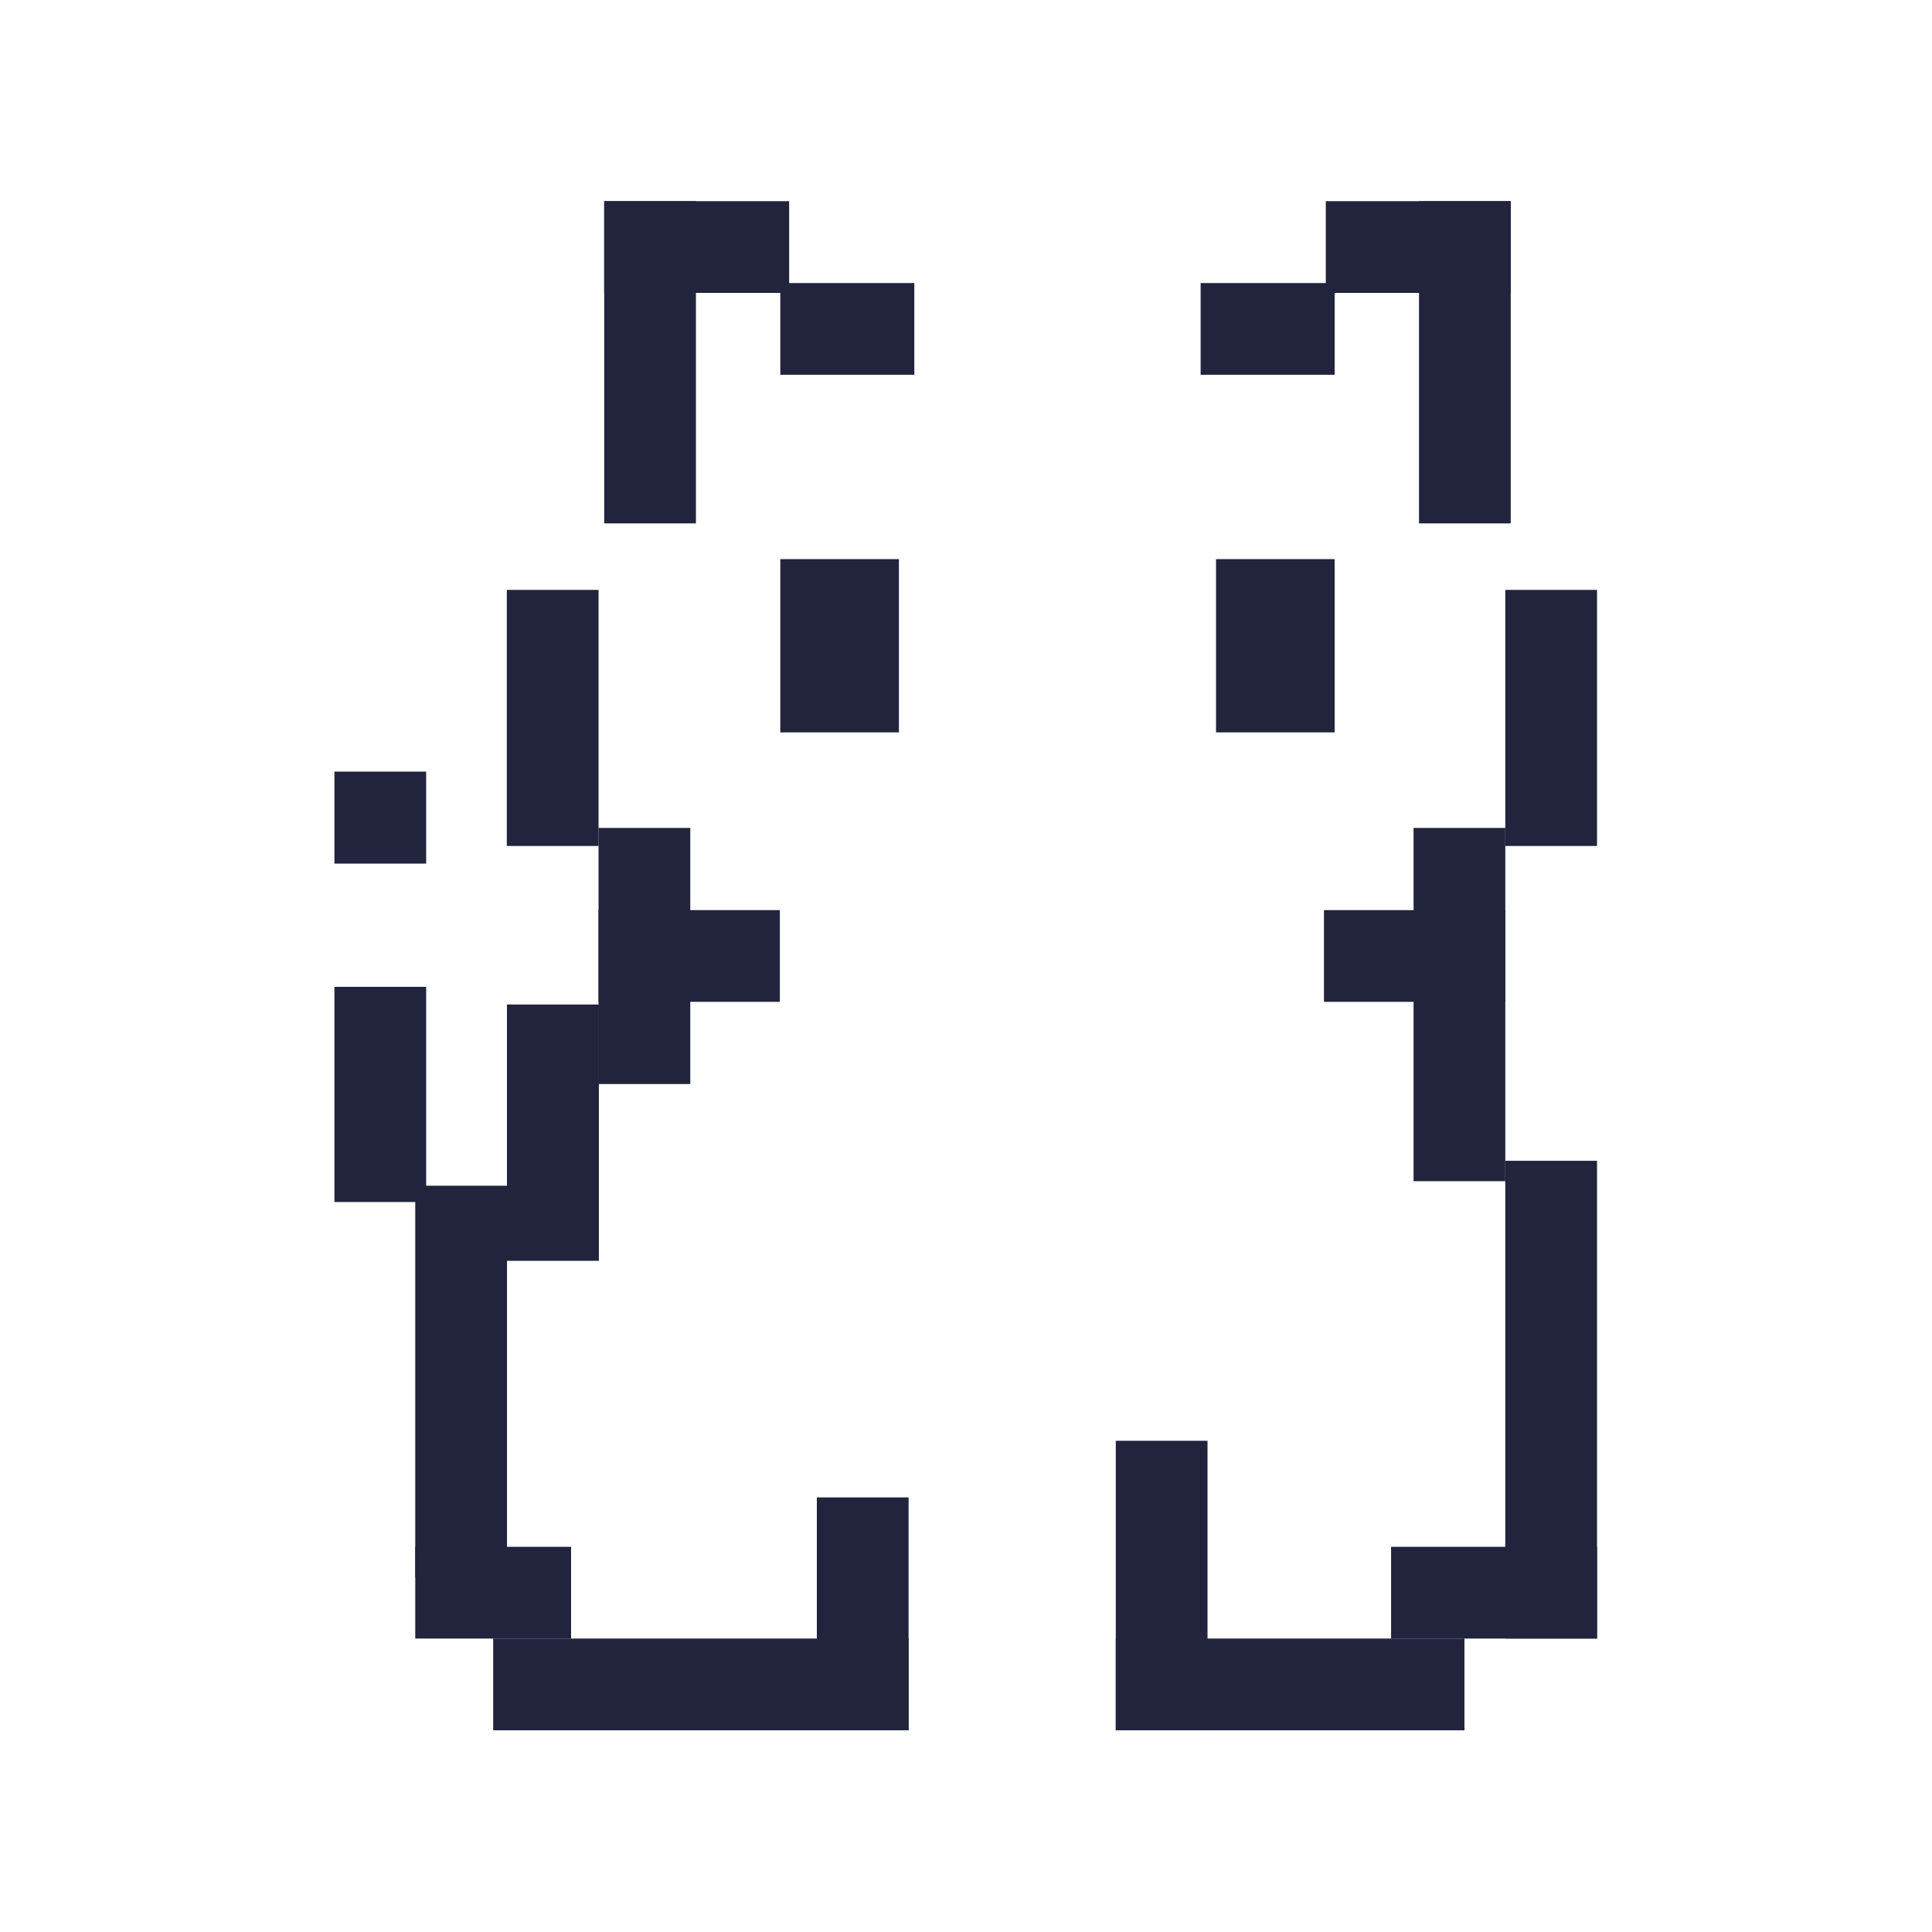
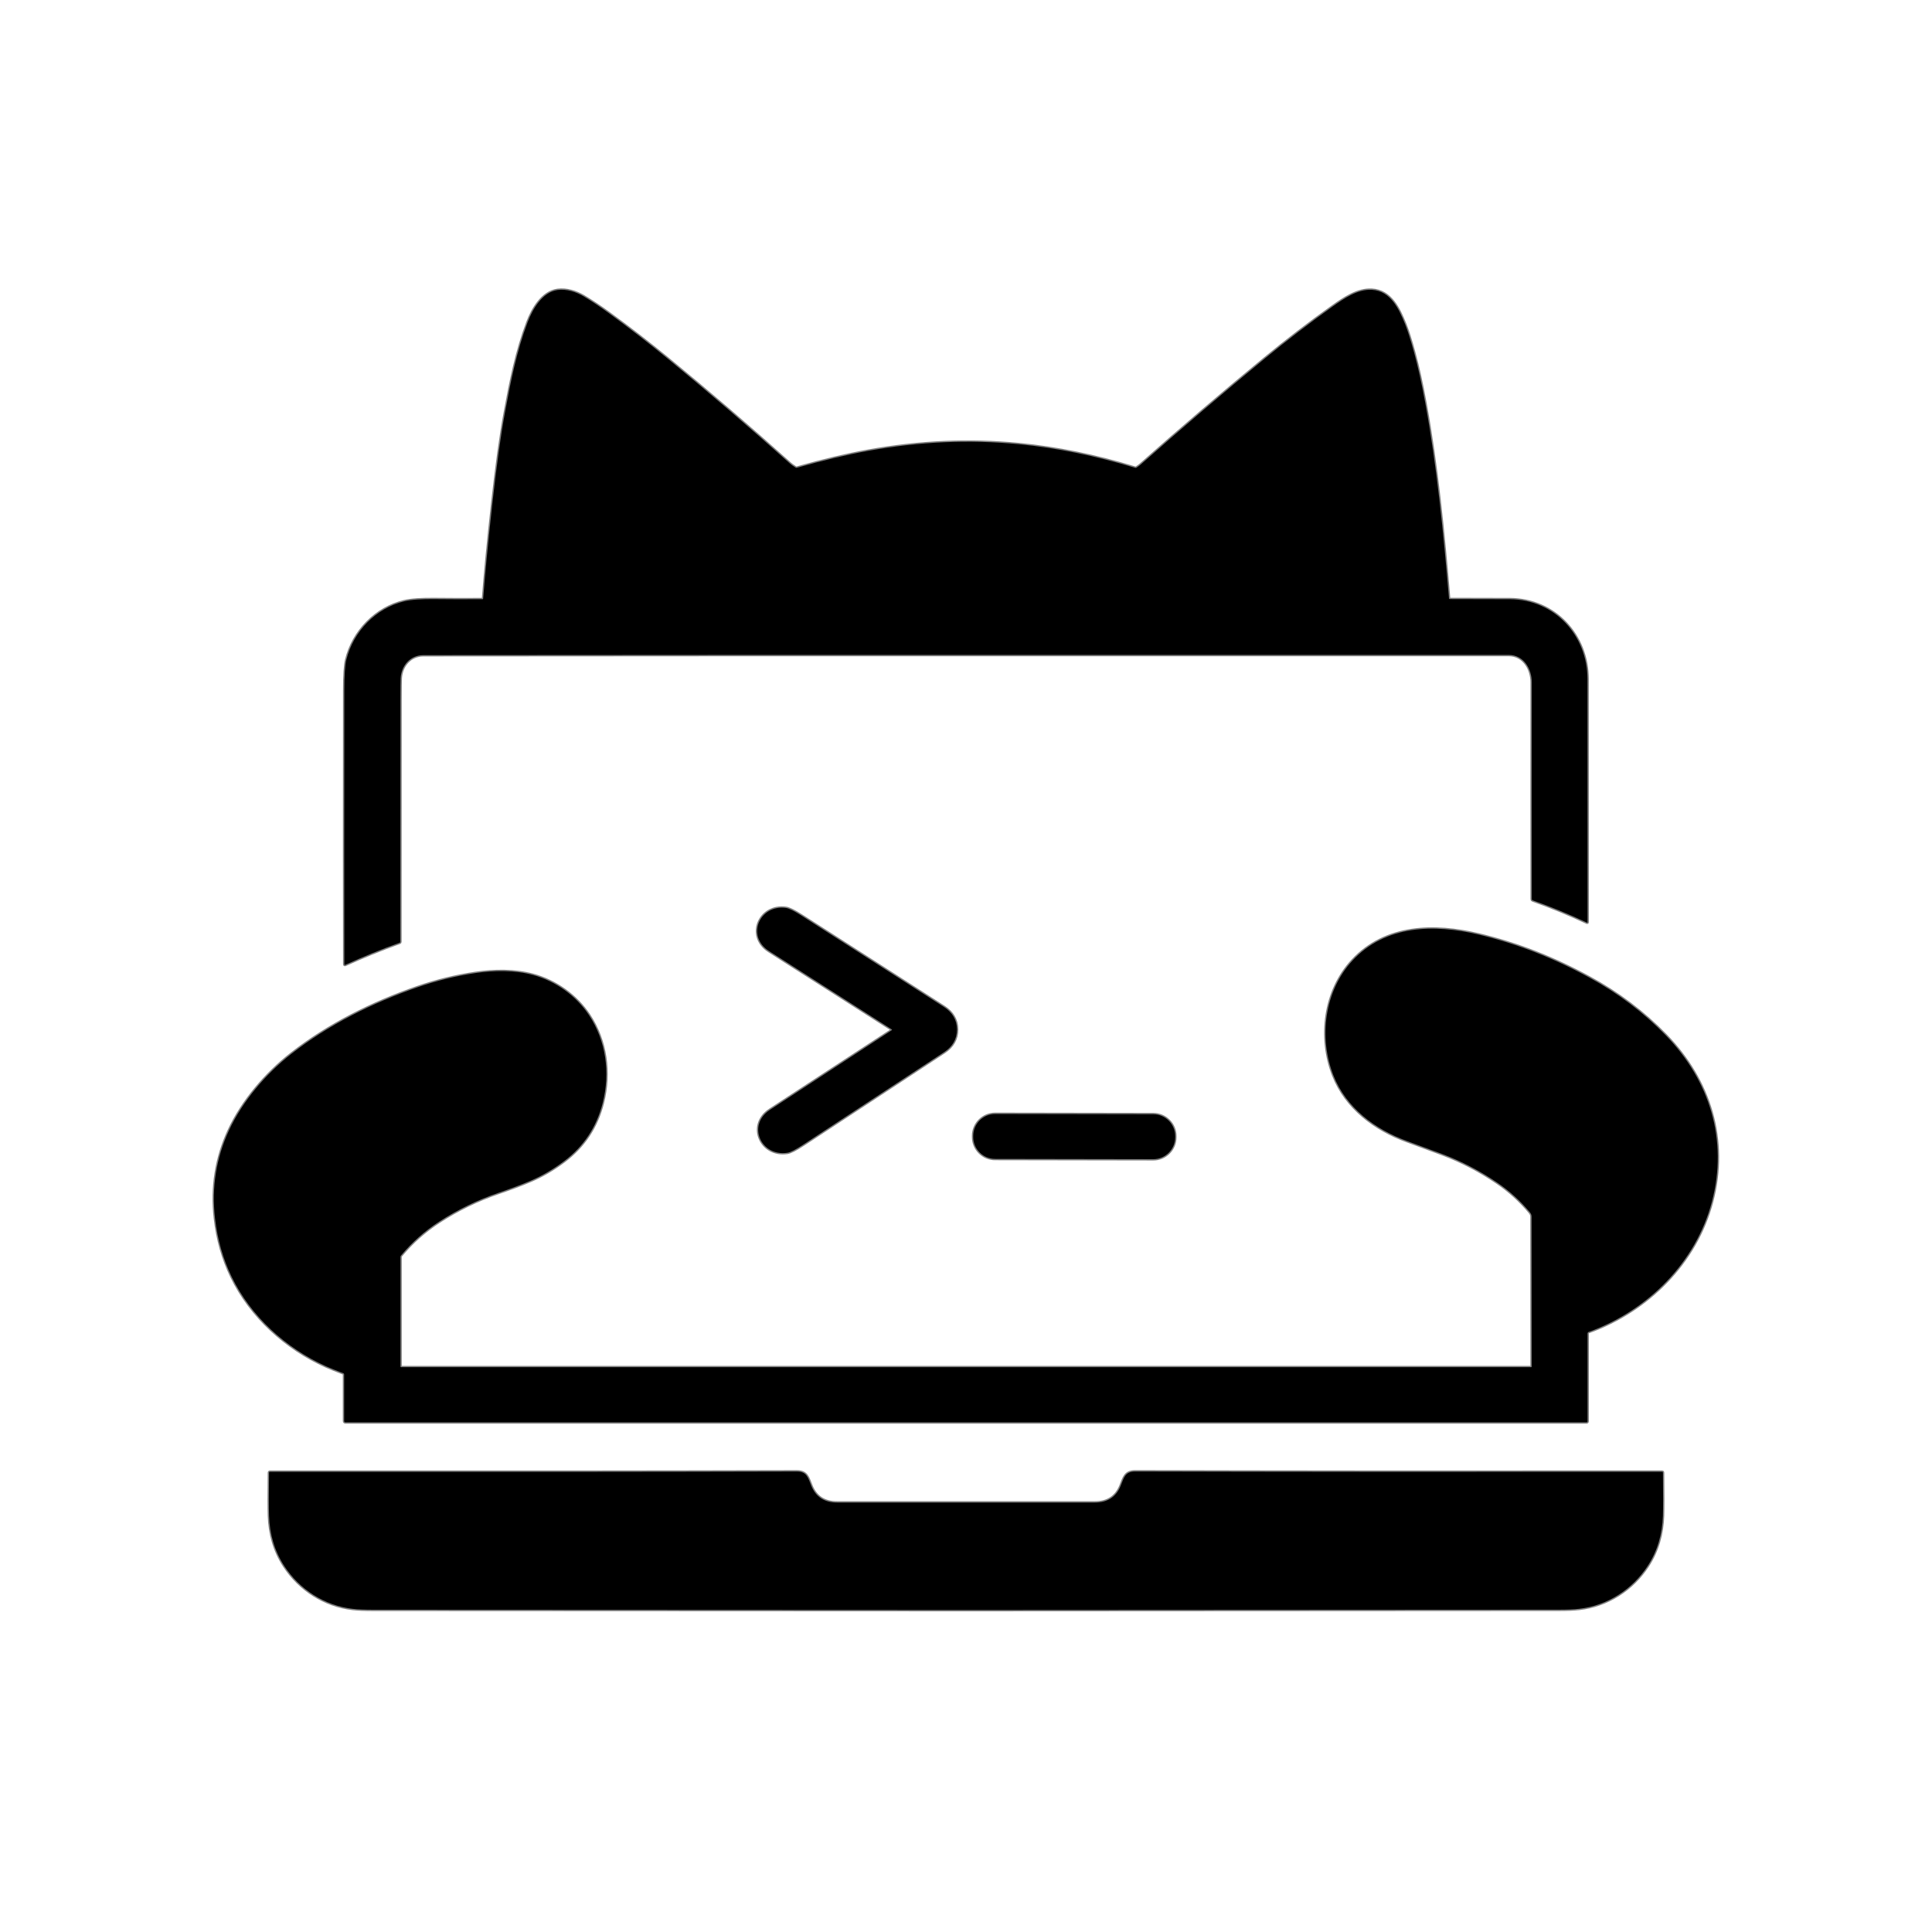
- <svg xmlns="http://www.w3.org/2000/svg" width="100%" height="100%" viewBox="0 0 3308 3308" version="1.1" xml:space="preserve" style="fill-rule:evenodd;clip-rule:evenodd;stroke-linejoin:round;stroke-miterlimit:2;">
-   <g transform="matrix(1.33333,0,0,1.33333,0,0)">
-     <g>
-       <g transform="matrix(1,0,0,1,-38.1928,6.09072)">
-         <rect x="814.088" y="252.255" width="117.8" height="413.779" style="fill:rgb(33,36,60);" />
-       </g>
-       <g transform="matrix(1,0,0,0.794767,-163.266,557.034)">
-         <rect x="814.088" y="252.255" width="117.8" height="413.779" style="fill:rgb(33,36,60);" />
-       </g>
-       <g transform="matrix(1,0,0,0.794767,-45.4651,862.726)">
-         <rect x="814.088" y="252.255" width="117.8" height="413.779" style="fill:rgb(33,36,60);" />
-       </g>
-       <g transform="matrix(1,0,0,0.794767,-163.026,1089.55)">
-         <rect x="814.088" y="252.255" width="117.8" height="413.779" style="fill:rgb(33,36,60);" />
-       </g>
-       <g transform="matrix(1,0,0,0.794767,-163.026,1089.55)">
-         <rect x="814.088" y="252.255" width="117.8" height="413.779" style="fill:rgb(33,36,60);" />
-       </g>
-       <g transform="matrix(1,0,0,1.21491,-280.826,1216.19)">
-         <rect x="814.088" y="252.255" width="117.8" height="413.779" style="fill:rgb(33,36,60);" />
-       </g>
-       <g transform="matrix(1,0,0,0.722703,234.874,1740.62)">
-         <rect x="814.088" y="252.255" width="117.8" height="413.779" style="fill:rgb(33,36,60);" />
-       </g>
-       <g transform="matrix(1,0,0,0.898453,618.761,1623.57)">
-         <rect x="814.088" y="252.255" width="117.8" height="413.779" style="fill:rgb(33,36,60);" />
-       </g>
-       <g transform="matrix(1,0,0,0.66786,-384.626,1098.77)">
-         <rect x="814.088" y="252.255" width="117.8" height="413.779" style="fill:rgb(33,36,60);" />
-       </g>
-       <g transform="matrix(1,0,0,0.285476,-384.626,918.878)">
-         <rect x="814.088" y="252.255" width="117.8" height="413.779" style="fill:rgb(33,36,60);" />
-       </g>
-       <g transform="matrix(6.12323e-17,1,-0.562762,3.44593e-17,1143.44,354.651)">
-         <rect x="814.088" y="252.255" width="117.8" height="413.779" style="fill:rgb(33,36,60);" />
-       </g>
-       <g transform="matrix(-1,0,0,0.794767,2864.94,557.034)">
-         <rect x="814.088" y="252.255" width="117.8" height="413.779" style="fill:rgb(33,36,60);" />
-       </g>
-       <g transform="matrix(-1,0,0,1.09634,2747.14,786.653)">
-         <rect x="814.088" y="252.255" width="117.8" height="413.779" style="fill:rgb(33,36,60);" />
-       </g>
-       <g transform="matrix(-1,0,0,1.48275,2864.94,1116.61)">
-         <rect x="814.088" y="252.255" width="117.8" height="413.779" style="fill:rgb(33,36,60);" />
-       </g>
-       <g transform="matrix(-6.12323e-17,1,0.562762,3.44593e-17,1558.23,354.651)">
-         <rect x="814.088" y="252.255" width="117.8" height="413.779" style="fill:rgb(33,36,60);" />
-       </g>
-       <g transform="matrix(-3.10896e-17,1,0.639158,5.61003e-17,1625.15,1172.28)">
-         <rect x="814.088" y="252.255" width="117.8" height="413.779" style="fill:rgb(33,36,60);" />
-       </g>
-       <g transform="matrix(-9.24644e-17,1,0.483606,1.20361e-17,411.269,1172.28)">
-         <rect x="814.088" y="252.255" width="117.8" height="413.779" style="fill:rgb(33,36,60);" />
-       </g>
-       <g transform="matrix(2.25396e-16,1,1.28921,2.40245e-16,308.105,1290.08)">
-         <rect x="814.088" y="252.255" width="117.8" height="413.779" style="fill:rgb(33,36,60);" />
-       </g>
-       <g transform="matrix(2.15022e-16,1,1.08212,2.73548e-16,1159.88,1290.08)">
-         <rect x="814.088" y="252.255" width="117.8" height="413.779" style="fill:rgb(33,36,60);" />
-       </g>
-       <g transform="matrix(6.12323e-17,1,-0.573974,3.51458e-17,1158.18,-555.742)">
-         <rect x="814.088" y="252.255" width="117.8" height="413.779" style="fill:rgb(33,36,60);" />
-       </g>
-       <g transform="matrix(6.12323e-17,1,-0.415889,2.54659e-17,1279.03,-450.615)">
-         <rect x="814.088" y="252.255" width="117.8" height="413.779" style="fill:rgb(33,36,60);" />
-       </g>
-       <g transform="matrix(-1.29295,1.58341e-16,-6.58522e-17,-0.537724,2206.92,1076.16)">
-         <rect x="814.088" y="252.255" width="117.8" height="413.779" style="fill:rgb(33,36,60);" />
-       </g>
-       <g transform="matrix(-1.29295,1.58341e-16,-6.58522e-17,-0.537724,2766.47,1076.16)">
-         <rect x="814.088" y="252.255" width="117.8" height="413.779" style="fill:rgb(33,36,60);" />
-       </g>
-       <g transform="matrix(-1,0,0,1,2754.12,6.09072)">
-         <rect x="814.088" y="252.255" width="117.8" height="413.779" style="fill:rgb(33,36,60);" />
-       </g>
-       <g transform="matrix(-6.12323e-17,1,0.573974,3.51458e-17,1557.75,-555.742)">
-         <rect x="814.088" y="252.255" width="117.8" height="413.779" style="fill:rgb(33,36,60);" />
-       </g>
-       <g transform="matrix(-6.12323e-17,1,0.415889,2.54659e-17,1436.9,-450.615)">
-         <rect x="814.088" y="252.255" width="117.8" height="413.779" style="fill:rgb(33,36,60);" />
+ <svg xmlns="http://www.w3.org/2000/svg" direction="ltr" width="2048" height="2048" viewBox="13207.009 42551.701 2048 2048" stroke-linecap="round" stroke-linejoin="round" data-color-mode="light" class="tl-container tl-theme__force-sRGB tl-theme__light" style="background-color: transparent;">
+   <defs />
+   <g transform="matrix(1, 0, 0, 1, 13207.009, 42551.701)" opacity="1">
+     <g data-lovart-layer-name="SVG 1">
+       <g transform="scale(1.414365, 1.414365)">
+         <g>
+           <g stroke-width="2.00" fill="none" stroke-linecap="butt">
+             <path stroke="#808080" d="M 1189.83 691.28   Q 1189.79 625.33 1189.78 509.01   C 1189.77 476.12 1165.23 449.37 1131.76 449.12   Q 1120.93 449.04 1086.62 449.01   A 0.63 0.63 0.0 0 1 1085.99 448.43   C 1081.76 398.42 1076.93 349.66 1068.35 302.68   Q 1064.18 279.86 1059.73 263.74   Q 1055.94 249.97 1053.16 243.07   C 1048.45 231.41 1042.27 218.01 1028.18 217.21   C 1017.61 216.61 1007.47 223.52 998.72 229.74   C 981.70 241.83 964.22 255.28 948.10 268.54   Q 901.18 307.16 854.77 348.27   Q 853.71 349.21 851.67 350.53   A 0.98 0.95 -52.0 0 1 850.87 350.64   Q 806.26 337.04 763.62 332.92   Q 707.86 327.54 650.84 337.86   Q 626.43 342.28 597.22 350.58   A 1.10 1.10 0.0 0 1 596.32 350.45   Q 593.51 348.69 592.10 347.42   Q 546.70 306.76 500.61 268.91   Q 479.28 251.40 456.48 234.78   Q 446.48 227.49 437.57 222.17   C 431.82 218.75 424.55 216.41 417.82 217.35   C 406.31 218.97 399.08 231.86 395.44 241.47   C 387.22 263.17 382.91 284.96 378.40 309.44   Q 373.64 335.26 368.94 378.00   Q 364.24 420.64 362.12 448.64   A 0.52 0.51 -87.6 0 1 361.61 449.12   Q 338.35 449.20 326.57 449.04   Q 310.68 448.83 303.03 450.65   C 281.65 455.73 264.81 473.21 259.56 494.48   Q 258.08 500.49 258.07 517.60   Q 257.92 660.98 258.09 722.78   A 0.43 0.42 -12.3 0 0 258.69 723.16   Q 278.80 714.02 299.58 706.53   A 0.67 0.67 0.0 0 0 300.02 705.90   Q 300.04 550.06 300.09 524.75   Q 300.12 510.59 300.26 508.27   C 300.86 498.69 307.54 491.06 317.26 491.00   Q 351.46 490.81 1130.76 490.85   C 1141.94 490.85 1148.06 501.23 1148.05 511.51   Q 1147.94 597.06 1148.05 673.94   A 0.89 0.88 9.9 0 0 1148.64 674.77   Q 1169.32 682.07 1189.44 691.52   A 0.27 0.27 0.0 0 0 1189.83 691.28" />
+             <path stroke="#808080" d="M 668.53 771.82   Q 668.53 771.85 668.52 771.89   A 0.17 0.10 84.2 0 1 668.46 772.02   Q 623.37 801.54 577.03 831.80   C 559.67 843.14 570.20 867.02 590.13 863.97   Q 593.58 863.45 601.93 857.96   Q 692.54 798.48 707.73 788.48   C 713.77 784.51 717.29 778.76 717.25 771.55   C 717.22 764.34 713.63 758.64 707.55 754.73   Q 692.25 744.90 601.00 686.40   Q 592.59 681.00 589.14 680.52   C 569.18 677.68 558.91 701.67 576.39 712.83   Q 623.05 742.58 668.46 771.61   A 0.17 0.10 -84.8 0 1 668.52 771.75   Q 668.53 771.78 668.53 771.82" />
+             <path stroke="#808080" d="M 1147.47 1024.70   L 300.64 1024.70   A 0.53 0.53 0.0 0 1 300.11 1024.17   L 300.11 942.16   A 1.78 1.77 -25.5 0 1 300.51 941.04   Q 312.80 926.23 329.12 915.63   Q 349.95 902.10 373.53 894.03   Q 387.95 889.10 397.69 884.94   Q 410.46 879.49 422.60 870.41   Q 444.90 853.73 451.75 826.52   C 457.44 803.91 454.22 780.09 441.43 760.78   C 431.80 746.25 416.47 735.33 399.56 730.73   C 385.84 727.00 370.44 727.20 356.25 729.30   Q 334.26 732.55 312.89 739.93   C 279.10 751.61 246.24 767.97 218.19 789.96   C 199.17 804.86 181.68 825.43 171.63 847.12   Q 157.17 878.35 161.15 913.09   Q 163.86 936.86 173.63 956.99   C 187.98 986.59 214.18 1010.45 244.45 1024.05   Q 248.81 1026.01 257.41 1029.28   A 0.82 0.81 -79.5 0 1 257.93 1030.04   L 257.93 1065.05   A 0.95 0.95 0.0 0 0 258.88 1066.00   L 1189.09 1066.00   A 0.74 0.73 -0.0 0 0 1189.83 1065.27   L 1189.83 999.45   A 1.23 1.21 80.1 0 1 1190.63 998.30   C 1235.00 982.29 1271.07 946.24 1283.07 900.62   C 1295.26 854.30 1281.36 809.80 1248.51 775.97   Q 1223.50 750.21 1191.11 732.61   C 1163.59 717.64 1136.98 707.30 1108.29 700.44   C 1075.12 692.50 1038.41 693.13 1013.61 719.96   C 992.59 742.71 988.21 777.56 999.33 805.94   C 1008.91 830.39 1030.59 846.47 1054.55 855.20   Q 1069.52 860.66 1081.03 864.97   Q 1102.59 873.06 1122.12 886.36   Q 1135.86 895.72 1146.56 908.54   Q 1147.89 910.13 1147.89 911.81   Q 1148.03 993.66 1147.99 1024.18   A 0.52 0.52 0.0 0 1 1147.47 1024.70" />
+             <path stroke="#808080" d="M 880.791 851.572   A 16.45 16.45 0.0 0 0 864.369 835.093   L 745.889 834.887   A 16.45 16.45 0.0 0 0 729.411 851.308   L 729.409 852.108   A 16.45 16.45 0.0 0 0 745.831 868.587   L 864.311 868.793   A 16.45 16.45 0.0 0 0 880.789 852.372   L 880.791 851.572" />
+             <path stroke="#808080" d="M 723.99 1206.67   Q 901.64 1206.66 1168.44 1206.43   Q 1177.77 1206.43 1183.53 1205.77   C 1204.84 1203.36 1223.47 1191.19 1234.91 1173.66   C 1242.39 1162.22 1245.86 1149.51 1246.32 1136.12   Q 1246.61 1127.35 1246.34 1103.57   A 0.51 0.50 0.0 0 0 1245.83 1103.07   Q 1005.98 1103.25 851.00 1102.82   C 843.16 1102.79 842.40 1107.44 839.92 1113.54   Q 834.80 1126.16 820.49 1126.14   Q 818.32 1126.13 723.98 1126.14   Q 629.65 1126.14 627.48 1126.14   Q 613.17 1126.17 608.05 1113.55   C 605.57 1107.45 604.81 1102.80 596.97 1102.83   Q 441.99 1103.27 202.14 1103.11   A 0.51 0.50 -0.0 0 0 201.63 1103.61   Q 201.36 1127.39 201.65 1136.16   C 202.11 1149.55 205.58 1162.26 213.06 1173.70   C 224.50 1191.23 243.13 1203.40 264.44 1205.81   Q 270.20 1206.46 279.53 1206.47   Q 546.33 1206.67 723.99 1206.67" />
+           </g>
+           <path fill="#000000" d="M 1189.83 691.28   A 0.27 0.27 0.0 0 1 1189.44 691.52   Q 1169.32 682.07 1148.64 674.77   A 0.89 0.88 9.9 0 1 1148.05 673.94   Q 1147.94 597.06 1148.05 511.51   C 1148.06 501.23 1141.94 490.85 1130.76 490.85   Q 351.46 490.81 317.26 491.00   C 307.54 491.06 300.86 498.69 300.26 508.27   Q 300.12 510.59 300.09 524.75   Q 300.04 550.06 300.02 705.90   A 0.67 0.67 0.0 0 1 299.58 706.53   Q 278.80 714.02 258.69 723.16   A 0.43 0.42 -12.3 0 1 258.09 722.78   Q 257.92 660.98 258.07 517.60   Q 258.08 500.49 259.56 494.48   C 264.81 473.21 281.65 455.73 303.03 450.65   Q 310.68 448.83 326.57 449.04   Q 338.35 449.20 361.61 449.12   A 0.52 0.51 -87.6 0 0 362.12 448.64   Q 364.24 420.64 368.94 378.00   Q 373.64 335.26 378.40 309.44   C 382.91 284.96 387.22 263.17 395.44 241.47   C 399.08 231.86 406.31 218.97 417.82 217.35   C 424.55 216.41 431.82 218.75 437.57 222.17   Q 446.48 227.49 456.48 234.78   Q 479.28 251.40 500.61 268.91   Q 546.70 306.76 592.10 347.42   Q 593.51 348.69 596.32 350.45   A 1.10 1.10 0.0 0 0 597.22 350.58   Q 626.43 342.28 650.84 337.86   Q 707.86 327.54 763.62 332.92   Q 806.26 337.04 850.87 350.64   A 0.98 0.95 -52.0 0 0 851.67 350.53   Q 853.71 349.21 854.77 348.27   Q 901.18 307.16 948.10 268.54   C 964.22 255.28 981.70 241.83 998.72 229.74   C 1007.47 223.52 1017.61 216.61 1028.18 217.21   C 1042.27 218.01 1048.45 231.41 1053.16 243.07   Q 1055.94 249.97 1059.73 263.74   Q 1064.18 279.86 1068.35 302.68   C 1076.93 349.66 1081.76 398.42 1085.99 448.43   A 0.63 0.63 0.0 0 0 1086.62 449.01   Q 1120.93 449.04 1131.76 449.12   C 1165.23 449.37 1189.77 476.12 1189.78 509.01   Q 1189.79 625.33 1189.83 691.28   Z" />
+           <path fill="#000000" d="M 717.25 771.55   C 717.29 778.76 713.77 784.51 707.73 788.48   Q 692.54 798.48 601.93 857.96   Q 593.58 863.45 590.13 863.97   C 570.20 867.02 559.67 843.14 577.03 831.80   Q 623.37 801.54 668.46 772.02   A 0.17 0.10 84.2 0 0 668.52 771.89   Q 668.53 771.85 668.53 771.82   Q 668.53 771.78 668.52 771.75   A 0.17 0.10 -84.8 0 0 668.46 771.61   Q 623.05 742.58 576.39 712.83   C 558.91 701.67 569.18 677.68 589.14 680.52   Q 592.59 681.00 601.00 686.40   Q 692.25 744.90 707.55 754.73   C 713.63 758.64 717.22 764.34 717.25 771.55   Z" />
+           <path fill="#000000" d="M 1147.99 1024.18   Q 1148.03 993.66 1147.89 911.81   Q 1147.89 910.13 1146.56 908.54   Q 1135.86 895.72 1122.12 886.36   Q 1102.59 873.06 1081.03 864.97   Q 1069.52 860.66 1054.55 855.20   C 1030.59 846.47 1008.91 830.39 999.33 805.94   C 988.21 777.56 992.59 742.71 1013.61 719.96   C 1038.41 693.13 1075.12 692.50 1108.29 700.44   C 1136.98 707.30 1163.59 717.64 1191.11 732.61   Q 1223.50 750.21 1248.51 775.97   C 1281.36 809.80 1295.26 854.30 1283.07 900.62   C 1271.07 946.24 1235.00 982.29 1190.63 998.30   A 1.23 1.21 80.1 0 0 1189.83 999.45   L 1189.83 1065.27   A 0.74 0.73 -0.0 0 1 1189.09 1066.00   L 258.88 1066.00   A 0.95 0.95 0.0 0 1 257.93 1065.05   L 257.93 1030.04   A 0.82 0.81 -79.5 0 0 257.41 1029.28   Q 248.81 1026.01 244.45 1024.05   C 214.18 1010.45 187.98 986.59 173.63 956.99   Q 163.86 936.86 161.15 913.09   Q 157.17 878.35 171.63 847.12   C 181.68 825.43 199.17 804.86 218.19 789.96   C 246.24 767.97 279.10 751.61 312.89 739.93   Q 334.26 732.55 356.25 729.30   C 370.44 727.20 385.84 727.00 399.56 730.73   C 416.47 735.33 431.80 746.25 441.43 760.78   C 454.22 780.09 457.44 803.91 451.75 826.52   Q 444.90 853.73 422.60 870.41   Q 410.46 879.49 397.69 884.94   Q 387.95 889.10 373.53 894.03   Q 349.95 902.10 329.12 915.63   Q 312.80 926.23 300.51 941.04   A 1.78 1.77 -25.5 0 0 300.11 942.16   L 300.11 1024.17   A 0.53 0.53 0.0 0 0 300.64 1024.70   L 1147.47 1024.70   A 0.52 0.52 0.0 0 0 1147.99 1024.18   Z" />
+           <rect fill="#000000" x="-75.69" y="-16.85" transform="translate(805.10,851.84) rotate(0.1)" width="151.38" height="33.70" rx="16.45" />
+           <path fill="#000000" d="M 723.98 1126.14   Q 818.32 1126.13 820.49 1126.14   Q 834.80 1126.16 839.92 1113.54   C 842.40 1107.44 843.16 1102.79 851.00 1102.82   Q 1005.98 1103.25 1245.83 1103.07   A 0.51 0.50 -0.0 0 1 1246.34 1103.57   Q 1246.61 1127.35 1246.32 1136.12   C 1245.86 1149.51 1242.39 1162.22 1234.91 1173.66   C 1223.47 1191.19 1204.84 1203.36 1183.53 1205.77   Q 1177.77 1206.43 1168.44 1206.43   Q 901.64 1206.66 723.99 1206.67   Q 546.33 1206.67 279.53 1206.47   Q 270.20 1206.46 264.44 1205.81   C 243.13 1203.40 224.50 1191.23 213.06 1173.70   C 205.58 1162.26 202.11 1149.55 201.65 1136.16   Q 201.36 1127.39 201.63 1103.61   A 0.51 0.50 -0.0 0 1 202.14 1103.11   Q 441.99 1103.27 596.97 1102.83   C 604.81 1102.80 605.57 1107.45 608.05 1113.55   Q 613.17 1126.17 627.48 1126.14   Q 629.65 1126.14 723.98 1126.14   Z" />
+         </g>
      </g>
    </g>
  </g>
</svg>
